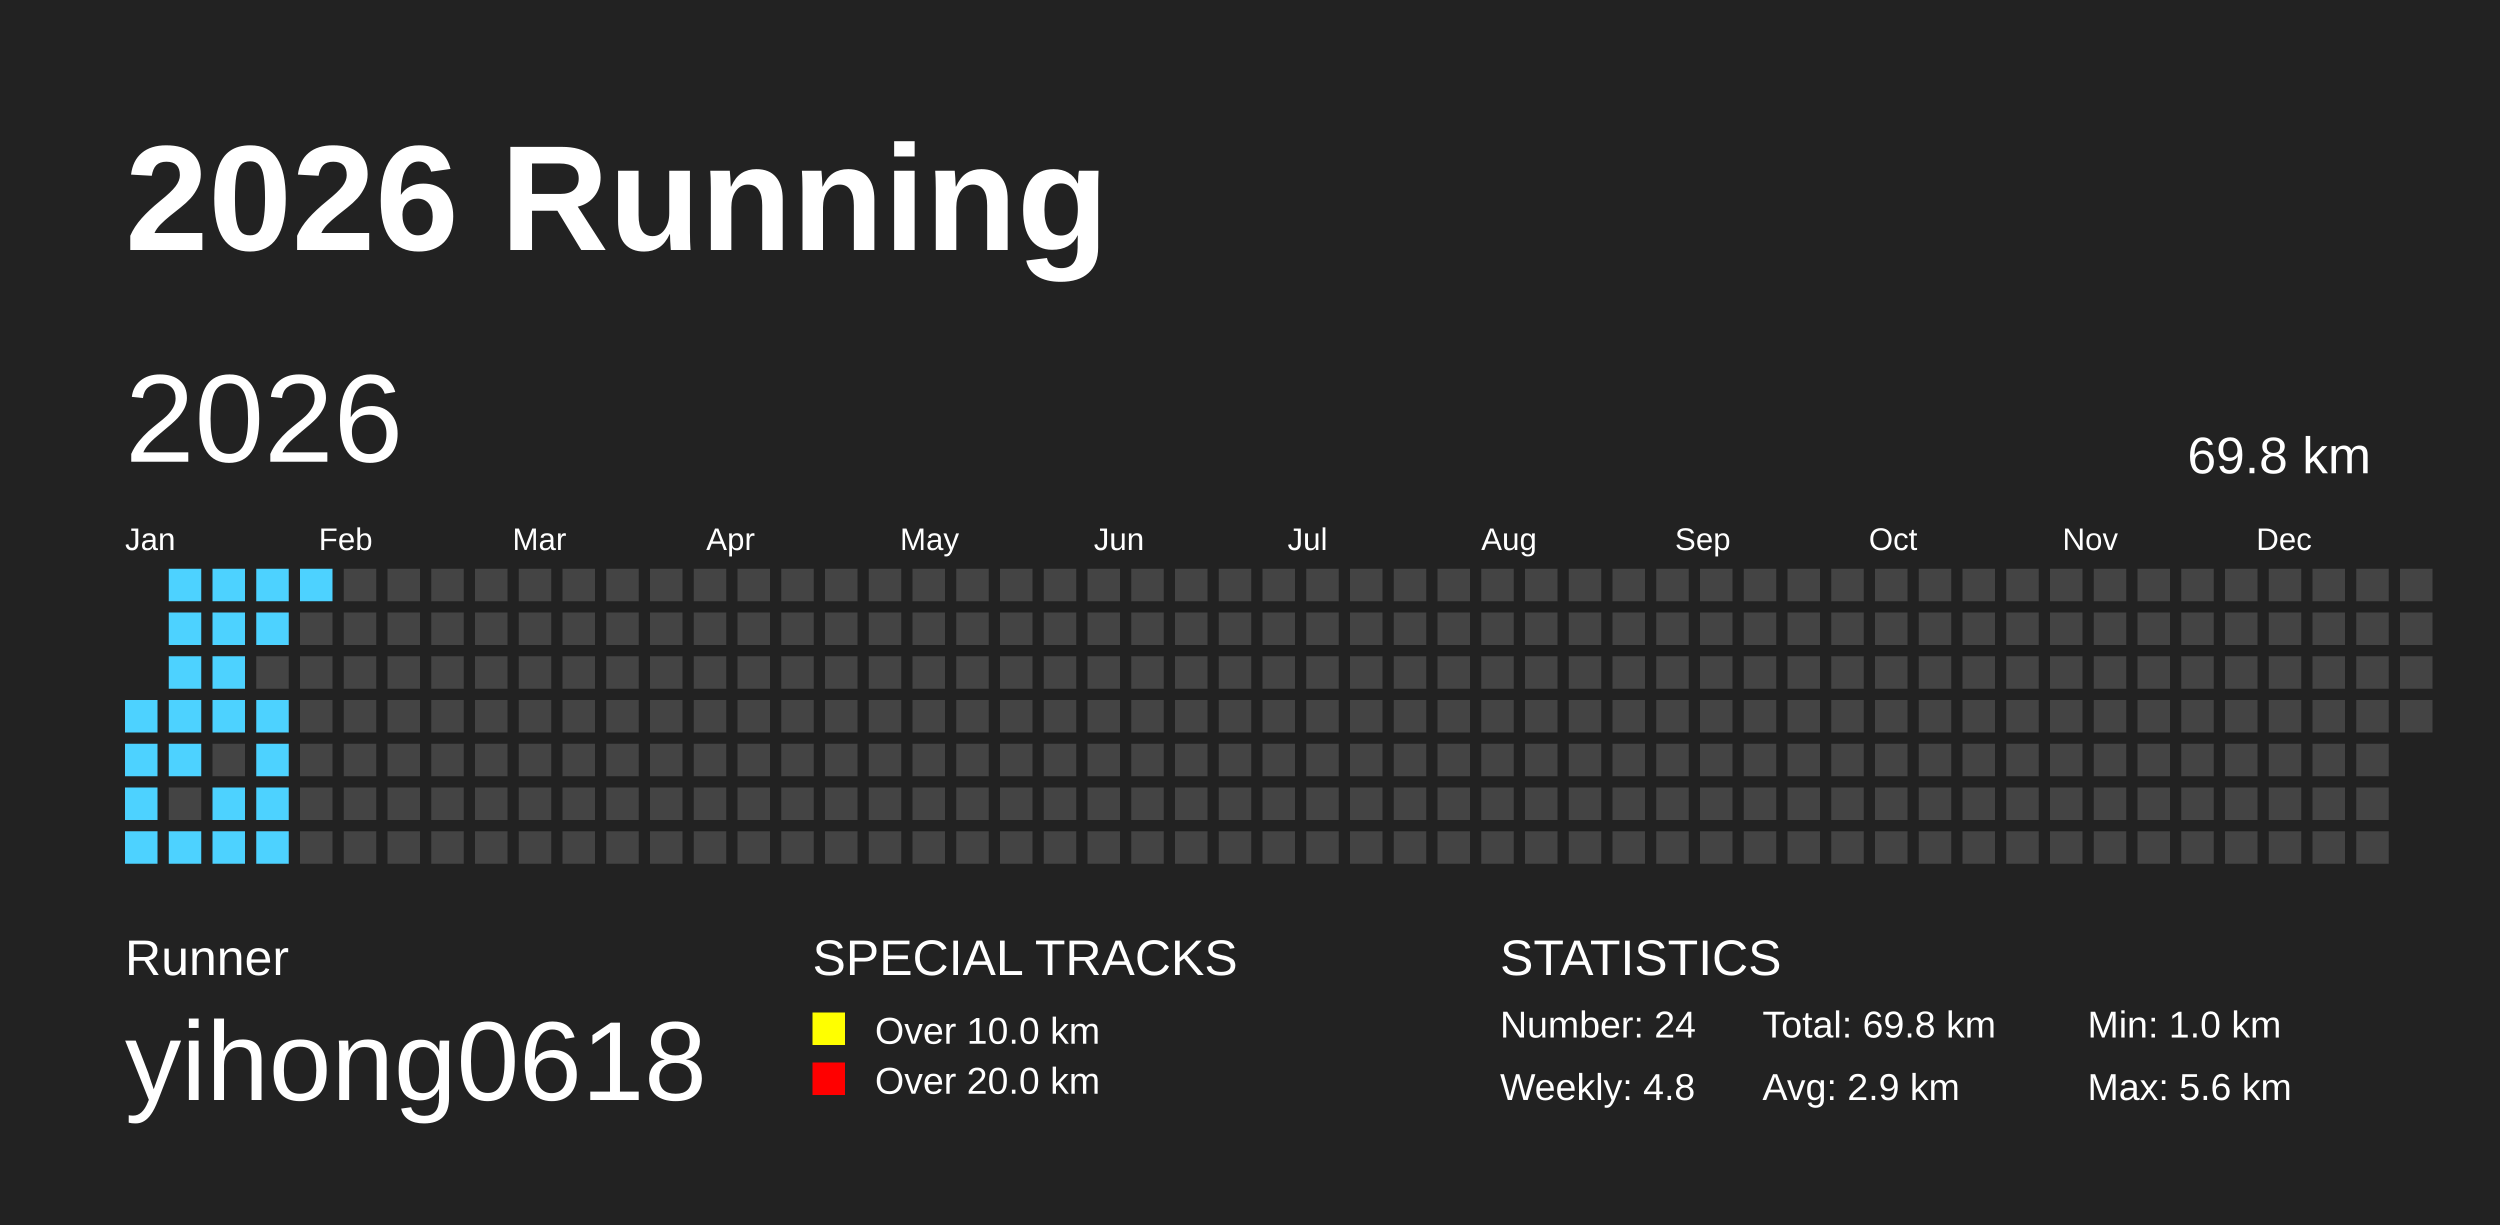
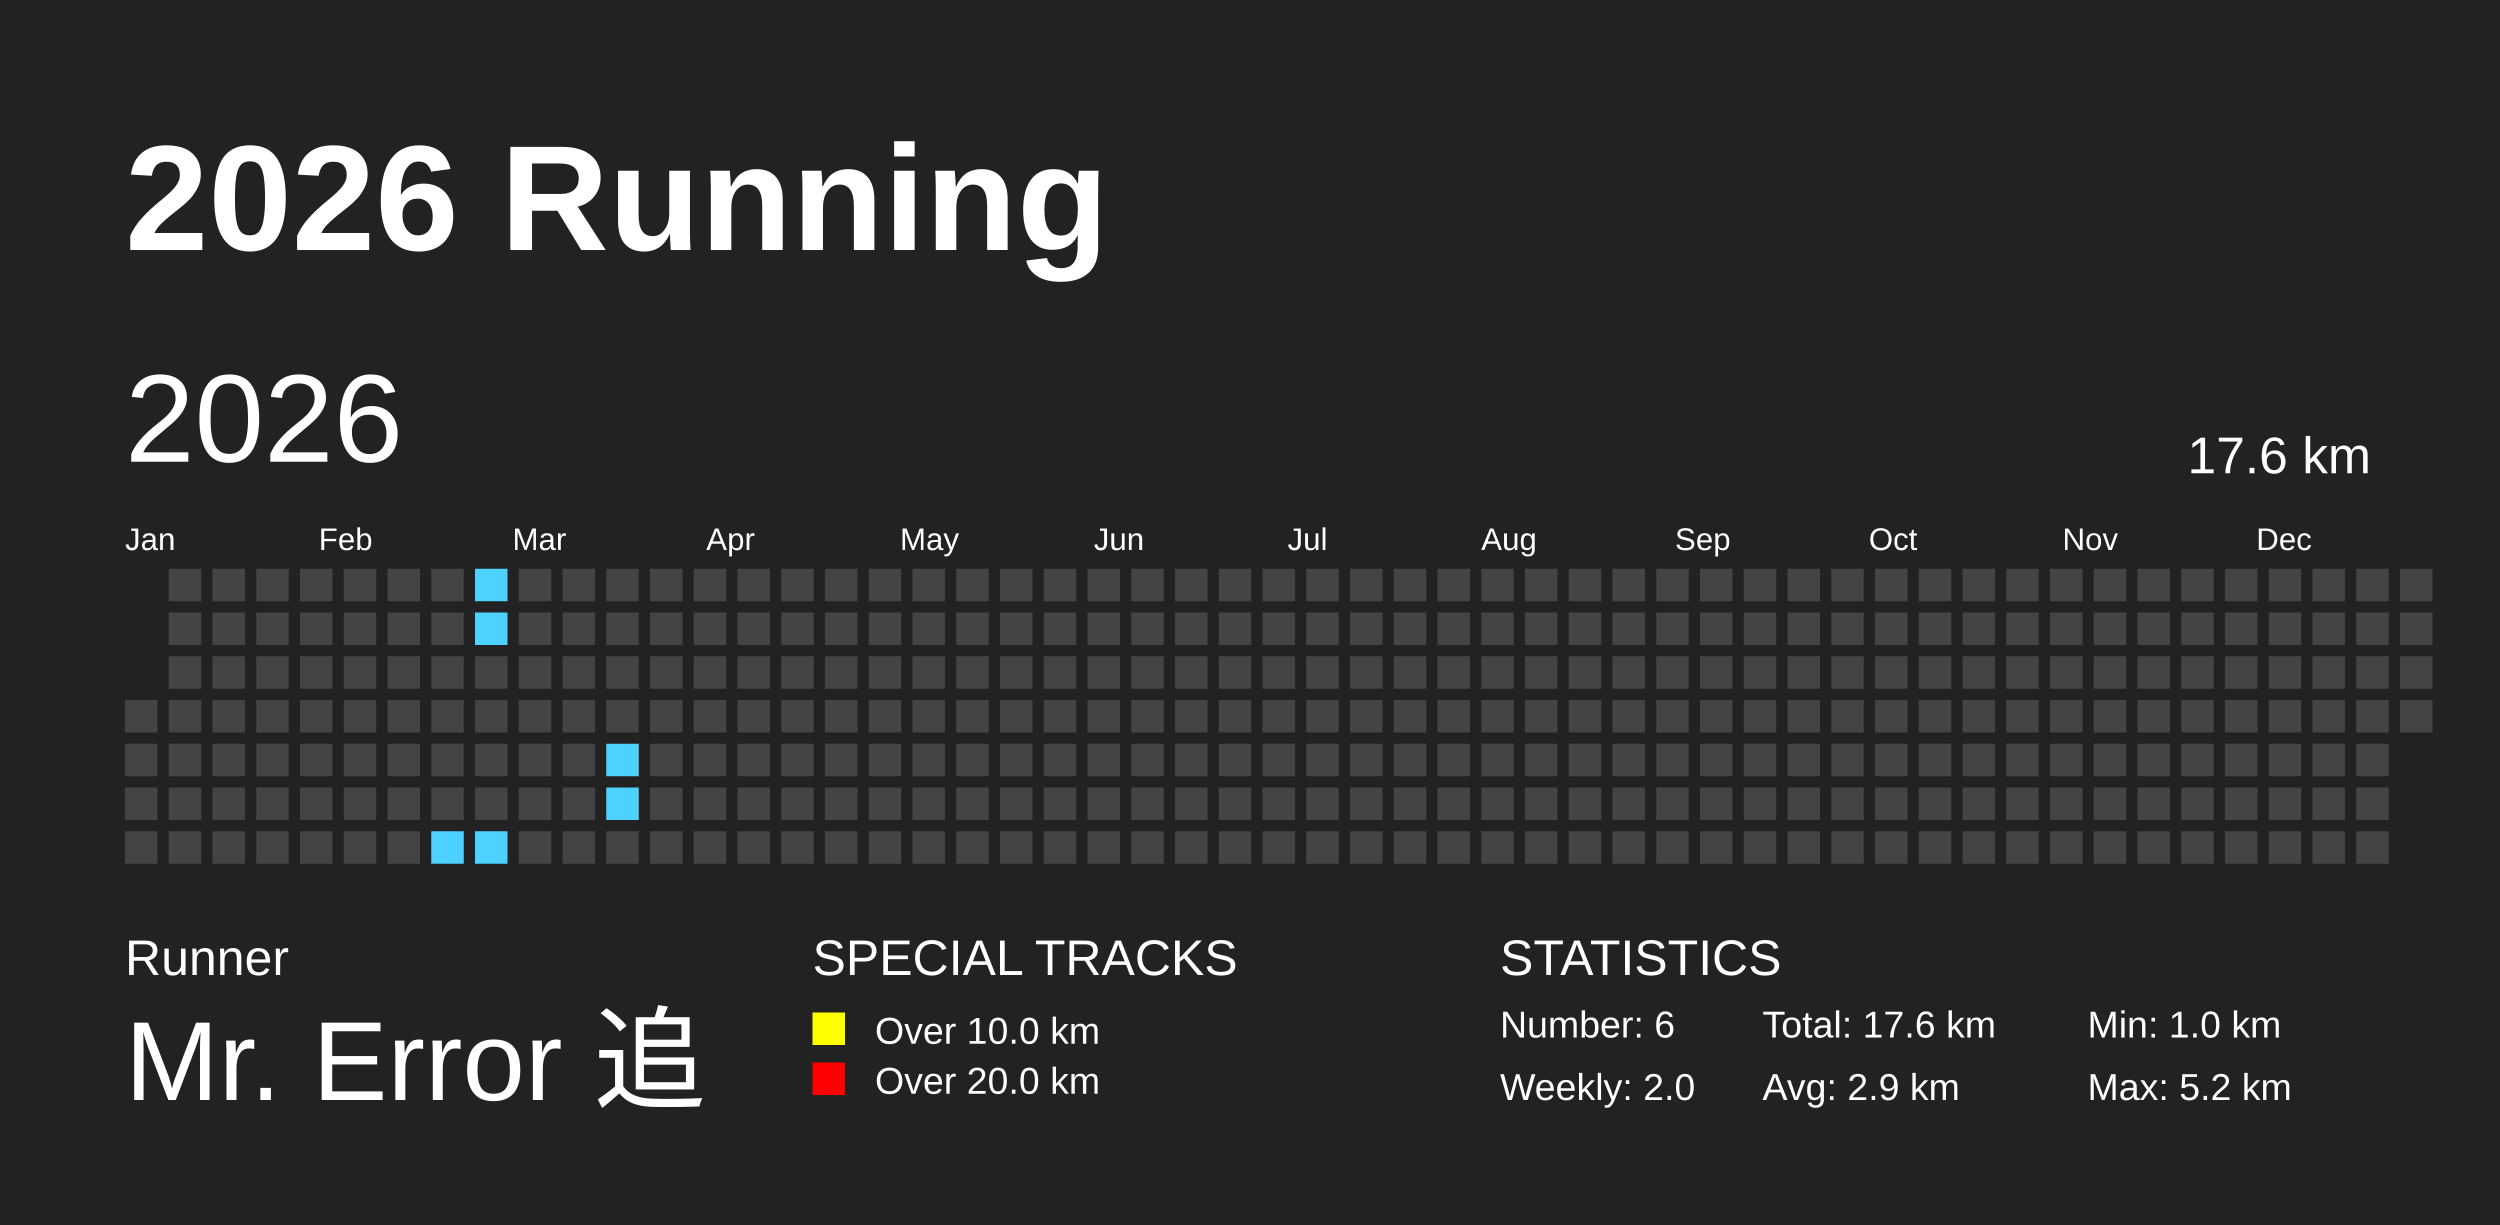
<svg xmlns="http://www.w3.org/2000/svg" baseProfile="full" height="98mm" version="1.1" viewBox="0,0,200,98" width="200mm">
  <defs />
  <rect fill="#222222" height="98" width="200" x="0" y="0" />
  <text fill="#FFFFFF" style="font-size:12px; font-family:Arial; font-weight:bold;" x="10" y="20">2026 Running</text>
  <text fill="#FFFFFF" style="font-size:4px; font-family:Arial" x="10" y="78">Runner</text>
-   <text fill="#FFFFFF" style="font-size:9px; font-family:Arial" x="10" y="88">yihong0618</text>
+   <text fill="#FFFFFF" style="font-size:9px; font-family:Arial" x="10" y="88">Mr. Error 追</text>
  <text fill="#FFFFFF" style="font-size:4px; font-family:Arial" x="65" y="78">SPECIAL TRACKS</text>
  <rect fill="yellow" height="2.6" width="2.6" x="65" y="81" />
  <text fill="#FFFFFF" style="font-size:3px; font-family:Arial" x="70" y="83.5">Over 10.0 km</text>
  <rect fill="red" height="2.6" width="2.6" x="65" y="85" />
  <text fill="#FFFFFF" style="font-size:3px; font-family:Arial" x="70" y="87.5">Over 20.0 km</text>
  <text fill="#FFFFFF" style="font-size:4px; font-family:Arial" x="120" y="78">STATISTICS</text>
-   <text fill="#FFFFFF" style="font-size:3px; font-family:Arial" x="120" y="83">Number: 24</text>
-   <text fill="#FFFFFF" style="font-size:3px; font-family:Arial" x="120" y="88">Weekly: 4.8</text>
-   <text fill="#FFFFFF" style="font-size:3px; font-family:Arial" x="141" y="83">Total: 69.8 km</text>
+   <text fill="#FFFFFF" style="font-size:3px; font-family:Arial" x="120" y="83">Number: 6</text>
+   <text fill="#FFFFFF" style="font-size:3px; font-family:Arial" x="120" y="88">Weekly: 2.0</text>
+   <text fill="#FFFFFF" style="font-size:3px; font-family:Arial" x="141" y="83">Total: 17.6 km</text>
  <text fill="#FFFFFF" style="font-size:3px; font-family:Arial" x="141" y="88">Avg: 2.9 km</text>
  <text fill="#FFFFFF" style="font-size:3px; font-family:Arial" x="167" y="83">Min: 1.0 km</text>
-   <text fill="#FFFFFF" style="font-size:3px; font-family:Arial" x="167" y="88">Max: 5.6 km</text>
+   <text fill="#FFFFFF" style="font-size:3px; font-family:Arial" x="167" y="88">Max: 5.2 km</text>
  <text dominant-baseline="hanging" fill="#FFFFFF" style="font-size:10.0px; font-family:Arial;" x="10" y="30">2026</text>
-   <text dominant-baseline="hanging" fill="#FFFFFF" style="font-size:4.125px; font-family:Arial;" x="175" y="35">69.8 km</text>
+   <text dominant-baseline="hanging" fill="#FFFFFF" style="font-size:4.125px; font-family:Arial;" x="175" y="35">17.6 km</text>
  <text fill="#FFFFFF" style="font-size:2.5px; font-family:Arial" x="10.0" y="44">Jan</text>
  <text fill="#FFFFFF" style="font-size:2.5px; font-family:Arial" x="25.5" y="44">Feb</text>
  <text fill="#FFFFFF" style="font-size:2.5px; font-family:Arial" x="41.0" y="44">Mar</text>
  <text fill="#FFFFFF" style="font-size:2.5px; font-family:Arial" x="56.5" y="44">Apr</text>
  <text fill="#FFFFFF" style="font-size:2.5px; font-family:Arial" x="72.0" y="44">May</text>
  <text fill="#FFFFFF" style="font-size:2.5px; font-family:Arial" x="87.5" y="44">Jun</text>
  <text fill="#FFFFFF" style="font-size:2.5px; font-family:Arial" x="103.0" y="44">Jul</text>
  <text fill="#FFFFFF" style="font-size:2.5px; font-family:Arial" x="118.5" y="44">Aug</text>
  <text fill="#FFFFFF" style="font-size:2.5px; font-family:Arial" x="134.0" y="44">Sep</text>
  <text fill="#FFFFFF" style="font-size:2.5px; font-family:Arial" x="149.5" y="44">Oct</text>
  <text fill="#FFFFFF" style="font-size:2.5px; font-family:Arial" x="165.0" y="44">Nov</text>
  <text fill="#FFFFFF" style="font-size:2.5px; font-family:Arial" x="180.5" y="44">Dec</text>
-   <rect fill="#4DD2FF" height="2.6" width="2.6" x="10.0" y="56.0" />
-   <rect fill="#4DD2FF" height="2.6" width="2.6" x="10.0" y="59.5" />
-   <rect fill="#4DD2FF" height="2.6" width="2.6" x="10.0" y="63.0" />
-   <rect fill="#4DD2FF" height="2.6" width="2.6" x="10.0" y="66.5" />
-   <rect fill="#4DD2FF" height="2.6" width="2.6" x="13.5" y="45.5" />
-   <rect fill="#4DD2FF" height="2.6" width="2.6" x="13.5" y="49.0" />
-   <rect fill="#4DD2FF" height="2.6" width="2.6" x="13.5" y="52.5" />
-   <rect fill="#4DD2FF" height="2.6" width="2.6" x="13.5" y="56.0" />
-   <rect fill="#4DD2FF" height="2.6" width="2.6" x="13.5" y="59.5" />
+   <rect fill="#444444" height="2.6" width="2.6" x="10.0" y="56.0" />
+   <rect fill="#444444" height="2.6" width="2.6" x="10.0" y="59.5" />
+   <rect fill="#444444" height="2.6" width="2.6" x="10.0" y="63.0" />
+   <rect fill="#444444" height="2.6" width="2.6" x="10.0" y="66.5" />
+   <rect fill="#444444" height="2.6" width="2.6" x="13.5" y="45.5" />
+   <rect fill="#444444" height="2.6" width="2.6" x="13.5" y="49.0" />
+   <rect fill="#444444" height="2.6" width="2.6" x="13.5" y="52.5" />
+   <rect fill="#444444" height="2.6" width="2.6" x="13.5" y="56.0" />
+   <rect fill="#444444" height="2.6" width="2.6" x="13.5" y="59.5" />
  <rect fill="#444444" height="2.6" width="2.6" x="13.5" y="63.0" />
-   <rect fill="#4DD2FF" height="2.6" width="2.6" x="13.5" y="66.5" />
-   <rect fill="#4DD2FF" height="2.6" width="2.6" x="17.0" y="45.5" />
-   <rect fill="#4DD2FF" height="2.6" width="2.6" x="17.0" y="49.0" />
-   <rect fill="#4DD2FF" height="2.6" width="2.6" x="17.0" y="52.5" />
-   <rect fill="#4DD2FF" height="2.6" width="2.6" x="17.0" y="56.0" />
+   <rect fill="#444444" height="2.6" width="2.6" x="13.5" y="66.5" />
+   <rect fill="#444444" height="2.6" width="2.6" x="17.0" y="45.5" />
+   <rect fill="#444444" height="2.6" width="2.6" x="17.0" y="49.0" />
+   <rect fill="#444444" height="2.6" width="2.6" x="17.0" y="52.5" />
+   <rect fill="#444444" height="2.6" width="2.6" x="17.0" y="56.0" />
  <rect fill="#444444" height="2.6" width="2.6" x="17.0" y="59.5" />
-   <rect fill="#4DD2FF" height="2.6" width="2.6" x="17.0" y="63.0" />
-   <rect fill="#4DD2FF" height="2.6" width="2.6" x="17.0" y="66.5" />
-   <rect fill="#4DD2FF" height="2.6" width="2.6" x="20.5" y="45.5" />
-   <rect fill="#4DD2FF" height="2.6" width="2.6" x="20.5" y="49.0" />
+   <rect fill="#444444" height="2.6" width="2.6" x="17.0" y="63.0" />
+   <rect fill="#444444" height="2.6" width="2.6" x="17.0" y="66.5" />
+   <rect fill="#444444" height="2.6" width="2.6" x="20.5" y="45.5" />
+   <rect fill="#444444" height="2.6" width="2.6" x="20.5" y="49.0" />
  <rect fill="#444444" height="2.6" width="2.6" x="20.5" y="52.5" />
-   <rect fill="#4DD2FF" height="2.6" width="2.6" x="20.5" y="56.0" />
-   <rect fill="#4DD2FF" height="2.6" width="2.6" x="20.5" y="59.5" />
-   <rect fill="#4DD2FF" height="2.6" width="2.6" x="20.5" y="63.0" />
-   <rect fill="#4DD2FF" height="2.6" width="2.6" x="20.5" y="66.5" />
-   <rect fill="#4DD2FF" height="2.6" width="2.6" x="24.0" y="45.5" />
+   <rect fill="#444444" height="2.6" width="2.6" x="20.5" y="56.0" />
+   <rect fill="#444444" height="2.6" width="2.6" x="20.5" y="59.5" />
+   <rect fill="#444444" height="2.6" width="2.6" x="20.5" y="63.0" />
+   <rect fill="#444444" height="2.6" width="2.6" x="20.5" y="66.5" />
+   <rect fill="#444444" height="2.6" width="2.6" x="24.0" y="45.5" />
  <rect fill="#444444" height="2.6" width="2.6" x="24.0" y="49.0" />
  <rect fill="#444444" height="2.6" width="2.6" x="24.0" y="52.5" />
  <rect fill="#444444" height="2.6" width="2.6" x="24.0" y="56.0" />
  <rect fill="#444444" height="2.6" width="2.6" x="24.0" y="59.5" />
  <rect fill="#444444" height="2.6" width="2.6" x="24.0" y="63.0" />
  <rect fill="#444444" height="2.6" width="2.6" x="24.0" y="66.5" />
  <rect fill="#444444" height="2.6" width="2.6" x="27.5" y="45.5" />
  <rect fill="#444444" height="2.6" width="2.6" x="27.5" y="49.0" />
  <rect fill="#444444" height="2.6" width="2.6" x="27.5" y="52.5" />
  <rect fill="#444444" height="2.6" width="2.6" x="27.5" y="56.0" />
  <rect fill="#444444" height="2.6" width="2.6" x="27.5" y="59.5" />
  <rect fill="#444444" height="2.6" width="2.6" x="27.5" y="63.0" />
  <rect fill="#444444" height="2.6" width="2.6" x="27.5" y="66.5" />
  <rect fill="#444444" height="2.6" width="2.6" x="31.0" y="45.5" />
  <rect fill="#444444" height="2.6" width="2.6" x="31.0" y="49.0" />
  <rect fill="#444444" height="2.6" width="2.6" x="31.0" y="52.5" />
  <rect fill="#444444" height="2.6" width="2.6" x="31.0" y="56.0" />
  <rect fill="#444444" height="2.6" width="2.6" x="31.0" y="59.5" />
  <rect fill="#444444" height="2.6" width="2.6" x="31.0" y="63.0" />
  <rect fill="#444444" height="2.6" width="2.6" x="31.0" y="66.5" />
  <rect fill="#444444" height="2.6" width="2.6" x="34.5" y="45.5" />
  <rect fill="#444444" height="2.6" width="2.6" x="34.5" y="49.0" />
  <rect fill="#444444" height="2.6" width="2.6" x="34.5" y="52.5" />
  <rect fill="#444444" height="2.6" width="2.6" x="34.5" y="56.0" />
  <rect fill="#444444" height="2.6" width="2.6" x="34.5" y="59.5" />
  <rect fill="#444444" height="2.6" width="2.6" x="34.5" y="63.0" />
-   <rect fill="#444444" height="2.6" width="2.6" x="34.5" y="66.5" />
-   <rect fill="#444444" height="2.6" width="2.6" x="38.0" y="45.5" />
-   <rect fill="#444444" height="2.6" width="2.6" x="38.0" y="49.0" />
+   <rect fill="#4DD2FF" height="2.6" width="2.6" x="34.5" y="66.5" />
+   <rect fill="#4DD2FF" height="2.6" width="2.6" x="38.0" y="45.5" />
+   <rect fill="#4DD2FF" height="2.6" width="2.6" x="38.0" y="49.0" />
  <rect fill="#444444" height="2.6" width="2.6" x="38.0" y="52.5" />
  <rect fill="#444444" height="2.6" width="2.6" x="38.0" y="56.0" />
  <rect fill="#444444" height="2.6" width="2.6" x="38.0" y="59.5" />
  <rect fill="#444444" height="2.6" width="2.6" x="38.0" y="63.0" />
-   <rect fill="#444444" height="2.6" width="2.6" x="38.0" y="66.5" />
+   <rect fill="#4DD2FF" height="2.6" width="2.6" x="38.0" y="66.5" />
  <rect fill="#444444" height="2.6" width="2.6" x="41.5" y="45.5" />
  <rect fill="#444444" height="2.6" width="2.6" x="41.5" y="49.0" />
  <rect fill="#444444" height="2.6" width="2.6" x="41.5" y="52.5" />
  <rect fill="#444444" height="2.6" width="2.6" x="41.5" y="56.0" />
  <rect fill="#444444" height="2.6" width="2.6" x="41.5" y="59.5" />
  <rect fill="#444444" height="2.6" width="2.6" x="41.5" y="63.0" />
  <rect fill="#444444" height="2.6" width="2.6" x="41.5" y="66.5" />
  <rect fill="#444444" height="2.6" width="2.6" x="45.0" y="45.5" />
  <rect fill="#444444" height="2.6" width="2.6" x="45.0" y="49.0" />
  <rect fill="#444444" height="2.6" width="2.6" x="45.0" y="52.5" />
  <rect fill="#444444" height="2.6" width="2.6" x="45.0" y="56.0" />
  <rect fill="#444444" height="2.6" width="2.6" x="45.0" y="59.5" />
  <rect fill="#444444" height="2.6" width="2.6" x="45.0" y="63.0" />
  <rect fill="#444444" height="2.6" width="2.6" x="45.0" y="66.5" />
  <rect fill="#444444" height="2.6" width="2.6" x="48.5" y="45.5" />
  <rect fill="#444444" height="2.6" width="2.6" x="48.5" y="49.0" />
  <rect fill="#444444" height="2.6" width="2.6" x="48.5" y="52.5" />
  <rect fill="#444444" height="2.6" width="2.6" x="48.5" y="56.0" />
-   <rect fill="#444444" height="2.6" width="2.6" x="48.5" y="59.5" />
-   <rect fill="#444444" height="2.6" width="2.6" x="48.5" y="63.0" />
+   <rect fill="#4DD2FF" height="2.6" width="2.6" x="48.5" y="59.5" />
+   <rect fill="#4DD2FF" height="2.6" width="2.6" x="48.5" y="63.0" />
  <rect fill="#444444" height="2.6" width="2.6" x="48.5" y="66.5" />
  <rect fill="#444444" height="2.6" width="2.6" x="52.0" y="45.5" />
  <rect fill="#444444" height="2.6" width="2.6" x="52.0" y="49.0" />
  <rect fill="#444444" height="2.6" width="2.6" x="52.0" y="52.5" />
  <rect fill="#444444" height="2.6" width="2.6" x="52.0" y="56.0" />
  <rect fill="#444444" height="2.6" width="2.6" x="52.0" y="59.5" />
  <rect fill="#444444" height="2.6" width="2.6" x="52.0" y="63.0" />
  <rect fill="#444444" height="2.6" width="2.6" x="52.0" y="66.5" />
  <rect fill="#444444" height="2.6" width="2.6" x="55.5" y="45.5" />
  <rect fill="#444444" height="2.6" width="2.6" x="55.5" y="49.0" />
  <rect fill="#444444" height="2.6" width="2.6" x="55.5" y="52.5" />
  <rect fill="#444444" height="2.6" width="2.6" x="55.5" y="56.0" />
  <rect fill="#444444" height="2.6" width="2.6" x="55.5" y="59.5" />
  <rect fill="#444444" height="2.6" width="2.6" x="55.5" y="63.0" />
  <rect fill="#444444" height="2.6" width="2.6" x="55.5" y="66.5" />
  <rect fill="#444444" height="2.6" width="2.6" x="59.0" y="45.5" />
  <rect fill="#444444" height="2.6" width="2.6" x="59.0" y="49.0" />
  <rect fill="#444444" height="2.6" width="2.6" x="59.0" y="52.5" />
  <rect fill="#444444" height="2.6" width="2.6" x="59.0" y="56.0" />
  <rect fill="#444444" height="2.6" width="2.6" x="59.0" y="59.5" />
  <rect fill="#444444" height="2.6" width="2.6" x="59.0" y="63.0" />
  <rect fill="#444444" height="2.6" width="2.6" x="59.0" y="66.5" />
  <rect fill="#444444" height="2.6" width="2.6" x="62.5" y="45.5" />
  <rect fill="#444444" height="2.6" width="2.6" x="62.5" y="49.0" />
  <rect fill="#444444" height="2.6" width="2.6" x="62.5" y="52.5" />
  <rect fill="#444444" height="2.6" width="2.6" x="62.5" y="56.0" />
  <rect fill="#444444" height="2.6" width="2.6" x="62.5" y="59.5" />
  <rect fill="#444444" height="2.6" width="2.6" x="62.5" y="63.0" />
  <rect fill="#444444" height="2.6" width="2.6" x="62.5" y="66.5" />
  <rect fill="#444444" height="2.6" width="2.6" x="66.0" y="45.5" />
  <rect fill="#444444" height="2.6" width="2.6" x="66.0" y="49.0" />
  <rect fill="#444444" height="2.6" width="2.6" x="66.0" y="52.5" />
  <rect fill="#444444" height="2.6" width="2.6" x="66.0" y="56.0" />
  <rect fill="#444444" height="2.6" width="2.6" x="66.0" y="59.5" />
  <rect fill="#444444" height="2.6" width="2.6" x="66.0" y="63.0" />
  <rect fill="#444444" height="2.6" width="2.6" x="66.0" y="66.5" />
  <rect fill="#444444" height="2.6" width="2.6" x="69.5" y="45.5" />
  <rect fill="#444444" height="2.6" width="2.6" x="69.5" y="49.0" />
  <rect fill="#444444" height="2.6" width="2.6" x="69.5" y="52.5" />
  <rect fill="#444444" height="2.6" width="2.6" x="69.5" y="56.0" />
  <rect fill="#444444" height="2.6" width="2.6" x="69.5" y="59.5" />
  <rect fill="#444444" height="2.6" width="2.6" x="69.5" y="63.0" />
  <rect fill="#444444" height="2.6" width="2.6" x="69.5" y="66.5" />
  <rect fill="#444444" height="2.6" width="2.6" x="73.0" y="45.5" />
  <rect fill="#444444" height="2.6" width="2.6" x="73.0" y="49.0" />
  <rect fill="#444444" height="2.6" width="2.6" x="73.0" y="52.5" />
  <rect fill="#444444" height="2.6" width="2.6" x="73.0" y="56.0" />
  <rect fill="#444444" height="2.6" width="2.6" x="73.0" y="59.5" />
  <rect fill="#444444" height="2.6" width="2.6" x="73.0" y="63.0" />
  <rect fill="#444444" height="2.6" width="2.6" x="73.0" y="66.5" />
  <rect fill="#444444" height="2.6" width="2.6" x="76.5" y="45.5" />
  <rect fill="#444444" height="2.6" width="2.6" x="76.5" y="49.0" />
  <rect fill="#444444" height="2.6" width="2.6" x="76.5" y="52.5" />
  <rect fill="#444444" height="2.6" width="2.6" x="76.5" y="56.0" />
  <rect fill="#444444" height="2.6" width="2.6" x="76.5" y="59.5" />
  <rect fill="#444444" height="2.6" width="2.6" x="76.5" y="63.0" />
  <rect fill="#444444" height="2.6" width="2.6" x="76.5" y="66.5" />
  <rect fill="#444444" height="2.6" width="2.6" x="80.0" y="45.5" />
  <rect fill="#444444" height="2.6" width="2.6" x="80.0" y="49.0" />
  <rect fill="#444444" height="2.6" width="2.6" x="80.0" y="52.5" />
  <rect fill="#444444" height="2.6" width="2.6" x="80.0" y="56.0" />
  <rect fill="#444444" height="2.6" width="2.6" x="80.0" y="59.5" />
  <rect fill="#444444" height="2.6" width="2.6" x="80.0" y="63.0" />
  <rect fill="#444444" height="2.6" width="2.6" x="80.0" y="66.5" />
  <rect fill="#444444" height="2.6" width="2.6" x="83.5" y="45.5" />
  <rect fill="#444444" height="2.6" width="2.6" x="83.5" y="49.0" />
  <rect fill="#444444" height="2.6" width="2.6" x="83.5" y="52.5" />
  <rect fill="#444444" height="2.6" width="2.6" x="83.5" y="56.0" />
  <rect fill="#444444" height="2.6" width="2.6" x="83.5" y="59.5" />
  <rect fill="#444444" height="2.6" width="2.6" x="83.5" y="63.0" />
  <rect fill="#444444" height="2.6" width="2.6" x="83.5" y="66.5" />
  <rect fill="#444444" height="2.6" width="2.6" x="87.0" y="45.5" />
  <rect fill="#444444" height="2.6" width="2.6" x="87.0" y="49.0" />
  <rect fill="#444444" height="2.6" width="2.6" x="87.0" y="52.5" />
  <rect fill="#444444" height="2.6" width="2.6" x="87.0" y="56.0" />
  <rect fill="#444444" height="2.6" width="2.6" x="87.0" y="59.5" />
  <rect fill="#444444" height="2.6" width="2.6" x="87.0" y="63.0" />
  <rect fill="#444444" height="2.6" width="2.6" x="87.0" y="66.5" />
  <rect fill="#444444" height="2.6" width="2.6" x="90.5" y="45.5" />
  <rect fill="#444444" height="2.6" width="2.6" x="90.5" y="49.0" />
  <rect fill="#444444" height="2.6" width="2.6" x="90.5" y="52.5" />
  <rect fill="#444444" height="2.6" width="2.6" x="90.5" y="56.0" />
  <rect fill="#444444" height="2.6" width="2.6" x="90.5" y="59.5" />
  <rect fill="#444444" height="2.6" width="2.6" x="90.5" y="63.0" />
  <rect fill="#444444" height="2.6" width="2.6" x="90.5" y="66.5" />
  <rect fill="#444444" height="2.6" width="2.6" x="94.0" y="45.5" />
  <rect fill="#444444" height="2.6" width="2.6" x="94.0" y="49.0" />
  <rect fill="#444444" height="2.6" width="2.6" x="94.0" y="52.5" />
  <rect fill="#444444" height="2.6" width="2.6" x="94.0" y="56.0" />
  <rect fill="#444444" height="2.6" width="2.6" x="94.0" y="59.5" />
  <rect fill="#444444" height="2.6" width="2.6" x="94.0" y="63.0" />
  <rect fill="#444444" height="2.6" width="2.6" x="94.0" y="66.5" />
  <rect fill="#444444" height="2.6" width="2.6" x="97.5" y="45.5" />
  <rect fill="#444444" height="2.6" width="2.6" x="97.5" y="49.0" />
  <rect fill="#444444" height="2.6" width="2.6" x="97.5" y="52.5" />
  <rect fill="#444444" height="2.6" width="2.6" x="97.5" y="56.0" />
  <rect fill="#444444" height="2.6" width="2.6" x="97.5" y="59.5" />
  <rect fill="#444444" height="2.6" width="2.6" x="97.5" y="63.0" />
  <rect fill="#444444" height="2.6" width="2.6" x="97.5" y="66.5" />
  <rect fill="#444444" height="2.6" width="2.6" x="101.0" y="45.5" />
  <rect fill="#444444" height="2.6" width="2.6" x="101.0" y="49.0" />
  <rect fill="#444444" height="2.6" width="2.6" x="101.0" y="52.5" />
  <rect fill="#444444" height="2.6" width="2.6" x="101.0" y="56.0" />
  <rect fill="#444444" height="2.6" width="2.6" x="101.0" y="59.5" />
  <rect fill="#444444" height="2.6" width="2.6" x="101.0" y="63.0" />
  <rect fill="#444444" height="2.6" width="2.6" x="101.0" y="66.5" />
  <rect fill="#444444" height="2.6" width="2.6" x="104.5" y="45.5" />
  <rect fill="#444444" height="2.6" width="2.6" x="104.5" y="49.0" />
  <rect fill="#444444" height="2.6" width="2.6" x="104.5" y="52.5" />
  <rect fill="#444444" height="2.6" width="2.6" x="104.5" y="56.0" />
  <rect fill="#444444" height="2.6" width="2.6" x="104.5" y="59.5" />
  <rect fill="#444444" height="2.6" width="2.6" x="104.5" y="63.0" />
  <rect fill="#444444" height="2.6" width="2.6" x="104.5" y="66.5" />
  <rect fill="#444444" height="2.6" width="2.6" x="108.0" y="45.5" />
  <rect fill="#444444" height="2.6" width="2.6" x="108.0" y="49.0" />
  <rect fill="#444444" height="2.6" width="2.6" x="108.0" y="52.5" />
  <rect fill="#444444" height="2.6" width="2.6" x="108.0" y="56.0" />
  <rect fill="#444444" height="2.6" width="2.6" x="108.0" y="59.5" />
  <rect fill="#444444" height="2.6" width="2.6" x="108.0" y="63.0" />
  <rect fill="#444444" height="2.6" width="2.6" x="108.0" y="66.5" />
  <rect fill="#444444" height="2.6" width="2.6" x="111.5" y="45.5" />
  <rect fill="#444444" height="2.6" width="2.6" x="111.5" y="49.0" />
  <rect fill="#444444" height="2.6" width="2.6" x="111.5" y="52.5" />
  <rect fill="#444444" height="2.6" width="2.6" x="111.5" y="56.0" />
  <rect fill="#444444" height="2.6" width="2.6" x="111.5" y="59.5" />
  <rect fill="#444444" height="2.6" width="2.6" x="111.5" y="63.0" />
  <rect fill="#444444" height="2.6" width="2.6" x="111.5" y="66.5" />
  <rect fill="#444444" height="2.6" width="2.6" x="115.0" y="45.5" />
  <rect fill="#444444" height="2.6" width="2.6" x="115.0" y="49.0" />
  <rect fill="#444444" height="2.6" width="2.6" x="115.0" y="52.5" />
  <rect fill="#444444" height="2.6" width="2.6" x="115.0" y="56.0" />
  <rect fill="#444444" height="2.6" width="2.6" x="115.0" y="59.5" />
  <rect fill="#444444" height="2.6" width="2.6" x="115.0" y="63.0" />
  <rect fill="#444444" height="2.6" width="2.6" x="115.0" y="66.5" />
  <rect fill="#444444" height="2.6" width="2.6" x="118.5" y="45.5" />
  <rect fill="#444444" height="2.6" width="2.6" x="118.5" y="49.0" />
  <rect fill="#444444" height="2.6" width="2.6" x="118.5" y="52.5" />
  <rect fill="#444444" height="2.6" width="2.6" x="118.5" y="56.0" />
  <rect fill="#444444" height="2.6" width="2.6" x="118.5" y="59.5" />
  <rect fill="#444444" height="2.6" width="2.6" x="118.5" y="63.0" />
  <rect fill="#444444" height="2.6" width="2.6" x="118.5" y="66.5" />
  <rect fill="#444444" height="2.6" width="2.6" x="122.0" y="45.5" />
  <rect fill="#444444" height="2.6" width="2.6" x="122.0" y="49.0" />
  <rect fill="#444444" height="2.6" width="2.6" x="122.0" y="52.5" />
  <rect fill="#444444" height="2.6" width="2.6" x="122.0" y="56.0" />
  <rect fill="#444444" height="2.6" width="2.6" x="122.0" y="59.5" />
  <rect fill="#444444" height="2.6" width="2.6" x="122.0" y="63.0" />
  <rect fill="#444444" height="2.6" width="2.6" x="122.0" y="66.5" />
  <rect fill="#444444" height="2.6" width="2.6" x="125.5" y="45.5" />
  <rect fill="#444444" height="2.6" width="2.6" x="125.5" y="49.0" />
  <rect fill="#444444" height="2.6" width="2.6" x="125.5" y="52.5" />
  <rect fill="#444444" height="2.6" width="2.6" x="125.5" y="56.0" />
  <rect fill="#444444" height="2.6" width="2.6" x="125.5" y="59.5" />
  <rect fill="#444444" height="2.6" width="2.6" x="125.5" y="63.0" />
  <rect fill="#444444" height="2.6" width="2.6" x="125.5" y="66.5" />
  <rect fill="#444444" height="2.6" width="2.6" x="129.0" y="45.5" />
  <rect fill="#444444" height="2.6" width="2.6" x="129.0" y="49.0" />
  <rect fill="#444444" height="2.6" width="2.6" x="129.0" y="52.5" />
  <rect fill="#444444" height="2.6" width="2.6" x="129.0" y="56.0" />
  <rect fill="#444444" height="2.6" width="2.6" x="129.0" y="59.5" />
  <rect fill="#444444" height="2.6" width="2.6" x="129.0" y="63.0" />
  <rect fill="#444444" height="2.6" width="2.6" x="129.0" y="66.5" />
  <rect fill="#444444" height="2.6" width="2.6" x="132.5" y="45.5" />
  <rect fill="#444444" height="2.6" width="2.6" x="132.5" y="49.0" />
  <rect fill="#444444" height="2.6" width="2.6" x="132.5" y="52.5" />
  <rect fill="#444444" height="2.6" width="2.6" x="132.5" y="56.0" />
  <rect fill="#444444" height="2.6" width="2.6" x="132.5" y="59.5" />
  <rect fill="#444444" height="2.6" width="2.6" x="132.5" y="63.0" />
  <rect fill="#444444" height="2.6" width="2.6" x="132.5" y="66.5" />
  <rect fill="#444444" height="2.6" width="2.6" x="136.0" y="45.5" />
  <rect fill="#444444" height="2.6" width="2.6" x="136.0" y="49.0" />
  <rect fill="#444444" height="2.6" width="2.6" x="136.0" y="52.5" />
  <rect fill="#444444" height="2.6" width="2.6" x="136.0" y="56.0" />
  <rect fill="#444444" height="2.6" width="2.6" x="136.0" y="59.5" />
  <rect fill="#444444" height="2.6" width="2.6" x="136.0" y="63.0" />
  <rect fill="#444444" height="2.6" width="2.6" x="136.0" y="66.5" />
  <rect fill="#444444" height="2.6" width="2.6" x="139.5" y="45.5" />
  <rect fill="#444444" height="2.6" width="2.6" x="139.5" y="49.0" />
  <rect fill="#444444" height="2.6" width="2.6" x="139.5" y="52.5" />
  <rect fill="#444444" height="2.6" width="2.6" x="139.5" y="56.0" />
  <rect fill="#444444" height="2.6" width="2.6" x="139.5" y="59.5" />
  <rect fill="#444444" height="2.6" width="2.6" x="139.5" y="63.0" />
  <rect fill="#444444" height="2.6" width="2.6" x="139.5" y="66.5" />
  <rect fill="#444444" height="2.6" width="2.6" x="143.0" y="45.5" />
  <rect fill="#444444" height="2.6" width="2.6" x="143.0" y="49.0" />
  <rect fill="#444444" height="2.6" width="2.6" x="143.0" y="52.5" />
  <rect fill="#444444" height="2.6" width="2.6" x="143.0" y="56.0" />
  <rect fill="#444444" height="2.6" width="2.6" x="143.0" y="59.5" />
  <rect fill="#444444" height="2.6" width="2.6" x="143.0" y="63.0" />
  <rect fill="#444444" height="2.6" width="2.6" x="143.0" y="66.5" />
  <rect fill="#444444" height="2.6" width="2.6" x="146.5" y="45.5" />
  <rect fill="#444444" height="2.6" width="2.6" x="146.5" y="49.0" />
  <rect fill="#444444" height="2.6" width="2.6" x="146.5" y="52.5" />
  <rect fill="#444444" height="2.6" width="2.6" x="146.5" y="56.0" />
  <rect fill="#444444" height="2.6" width="2.6" x="146.5" y="59.5" />
  <rect fill="#444444" height="2.6" width="2.6" x="146.5" y="63.0" />
  <rect fill="#444444" height="2.6" width="2.6" x="146.5" y="66.5" />
  <rect fill="#444444" height="2.6" width="2.6" x="150.0" y="45.5" />
  <rect fill="#444444" height="2.6" width="2.6" x="150.0" y="49.0" />
  <rect fill="#444444" height="2.6" width="2.6" x="150.0" y="52.5" />
  <rect fill="#444444" height="2.6" width="2.6" x="150.0" y="56.0" />
  <rect fill="#444444" height="2.6" width="2.6" x="150.0" y="59.5" />
  <rect fill="#444444" height="2.6" width="2.6" x="150.0" y="63.0" />
  <rect fill="#444444" height="2.6" width="2.6" x="150.0" y="66.5" />
  <rect fill="#444444" height="2.6" width="2.6" x="153.5" y="45.5" />
  <rect fill="#444444" height="2.6" width="2.6" x="153.5" y="49.0" />
  <rect fill="#444444" height="2.6" width="2.6" x="153.5" y="52.5" />
  <rect fill="#444444" height="2.6" width="2.6" x="153.5" y="56.0" />
  <rect fill="#444444" height="2.6" width="2.6" x="153.5" y="59.5" />
  <rect fill="#444444" height="2.6" width="2.6" x="153.5" y="63.0" />
  <rect fill="#444444" height="2.6" width="2.6" x="153.5" y="66.5" />
  <rect fill="#444444" height="2.6" width="2.6" x="157.0" y="45.5" />
  <rect fill="#444444" height="2.6" width="2.6" x="157.0" y="49.0" />
  <rect fill="#444444" height="2.6" width="2.6" x="157.0" y="52.5" />
  <rect fill="#444444" height="2.6" width="2.6" x="157.0" y="56.0" />
  <rect fill="#444444" height="2.6" width="2.6" x="157.0" y="59.5" />
  <rect fill="#444444" height="2.6" width="2.6" x="157.0" y="63.0" />
  <rect fill="#444444" height="2.6" width="2.6" x="157.0" y="66.5" />
  <rect fill="#444444" height="2.6" width="2.6" x="160.5" y="45.5" />
  <rect fill="#444444" height="2.6" width="2.6" x="160.5" y="49.0" />
  <rect fill="#444444" height="2.6" width="2.6" x="160.5" y="52.5" />
  <rect fill="#444444" height="2.6" width="2.6" x="160.5" y="56.0" />
  <rect fill="#444444" height="2.6" width="2.6" x="160.5" y="59.5" />
  <rect fill="#444444" height="2.6" width="2.6" x="160.5" y="63.0" />
  <rect fill="#444444" height="2.6" width="2.6" x="160.5" y="66.5" />
  <rect fill="#444444" height="2.6" width="2.6" x="164.0" y="45.5" />
  <rect fill="#444444" height="2.6" width="2.6" x="164.0" y="49.0" />
  <rect fill="#444444" height="2.6" width="2.6" x="164.0" y="52.5" />
  <rect fill="#444444" height="2.6" width="2.6" x="164.0" y="56.0" />
  <rect fill="#444444" height="2.6" width="2.6" x="164.0" y="59.5" />
  <rect fill="#444444" height="2.6" width="2.6" x="164.0" y="63.0" />
  <rect fill="#444444" height="2.6" width="2.6" x="164.0" y="66.5" />
  <rect fill="#444444" height="2.6" width="2.6" x="167.5" y="45.5" />
  <rect fill="#444444" height="2.6" width="2.6" x="167.5" y="49.0" />
  <rect fill="#444444" height="2.6" width="2.6" x="167.5" y="52.5" />
  <rect fill="#444444" height="2.6" width="2.6" x="167.5" y="56.0" />
  <rect fill="#444444" height="2.6" width="2.6" x="167.5" y="59.5" />
  <rect fill="#444444" height="2.6" width="2.6" x="167.5" y="63.0" />
  <rect fill="#444444" height="2.6" width="2.6" x="167.5" y="66.5" />
  <rect fill="#444444" height="2.6" width="2.6" x="171.0" y="45.5" />
  <rect fill="#444444" height="2.6" width="2.6" x="171.0" y="49.0" />
  <rect fill="#444444" height="2.6" width="2.6" x="171.0" y="52.5" />
  <rect fill="#444444" height="2.6" width="2.6" x="171.0" y="56.0" />
  <rect fill="#444444" height="2.6" width="2.6" x="171.0" y="59.5" />
  <rect fill="#444444" height="2.6" width="2.6" x="171.0" y="63.0" />
  <rect fill="#444444" height="2.6" width="2.6" x="171.0" y="66.5" />
  <rect fill="#444444" height="2.6" width="2.6" x="174.5" y="45.5" />
  <rect fill="#444444" height="2.6" width="2.6" x="174.5" y="49.0" />
  <rect fill="#444444" height="2.6" width="2.6" x="174.5" y="52.5" />
  <rect fill="#444444" height="2.6" width="2.6" x="174.5" y="56.0" />
  <rect fill="#444444" height="2.6" width="2.6" x="174.5" y="59.5" />
  <rect fill="#444444" height="2.6" width="2.6" x="174.5" y="63.0" />
  <rect fill="#444444" height="2.6" width="2.6" x="174.5" y="66.5" />
  <rect fill="#444444" height="2.6" width="2.6" x="178.0" y="45.5" />
  <rect fill="#444444" height="2.6" width="2.6" x="178.0" y="49.0" />
  <rect fill="#444444" height="2.6" width="2.6" x="178.0" y="52.5" />
  <rect fill="#444444" height="2.6" width="2.6" x="178.0" y="56.0" />
  <rect fill="#444444" height="2.6" width="2.6" x="178.0" y="59.5" />
  <rect fill="#444444" height="2.6" width="2.6" x="178.0" y="63.0" />
  <rect fill="#444444" height="2.6" width="2.6" x="178.0" y="66.5" />
  <rect fill="#444444" height="2.6" width="2.6" x="181.5" y="45.5" />
  <rect fill="#444444" height="2.6" width="2.6" x="181.5" y="49.0" />
  <rect fill="#444444" height="2.6" width="2.6" x="181.5" y="52.5" />
  <rect fill="#444444" height="2.6" width="2.6" x="181.5" y="56.0" />
  <rect fill="#444444" height="2.6" width="2.6" x="181.5" y="59.5" />
  <rect fill="#444444" height="2.6" width="2.6" x="181.5" y="63.0" />
  <rect fill="#444444" height="2.6" width="2.6" x="181.5" y="66.5" />
  <rect fill="#444444" height="2.6" width="2.6" x="185.0" y="45.5" />
  <rect fill="#444444" height="2.6" width="2.6" x="185.0" y="49.0" />
  <rect fill="#444444" height="2.6" width="2.6" x="185.0" y="52.5" />
  <rect fill="#444444" height="2.6" width="2.6" x="185.0" y="56.0" />
  <rect fill="#444444" height="2.6" width="2.6" x="185.0" y="59.5" />
  <rect fill="#444444" height="2.6" width="2.6" x="185.0" y="63.0" />
  <rect fill="#444444" height="2.6" width="2.6" x="185.0" y="66.5" />
  <rect fill="#444444" height="2.6" width="2.6" x="188.5" y="45.5" />
  <rect fill="#444444" height="2.6" width="2.6" x="188.5" y="49.0" />
  <rect fill="#444444" height="2.6" width="2.6" x="188.5" y="52.5" />
  <rect fill="#444444" height="2.6" width="2.6" x="188.5" y="56.0" />
  <rect fill="#444444" height="2.6" width="2.6" x="188.5" y="59.5" />
  <rect fill="#444444" height="2.6" width="2.6" x="188.5" y="63.0" />
  <rect fill="#444444" height="2.6" width="2.6" x="188.5" y="66.5" />
  <rect fill="#444444" height="2.6" width="2.6" x="192.0" y="45.5" />
  <rect fill="#444444" height="2.6" width="2.6" x="192.0" y="49.0" />
  <rect fill="#444444" height="2.6" width="2.6" x="192.0" y="52.5" />
  <rect fill="#444444" height="2.6" width="2.6" x="192.0" y="56.0" />
</svg>
